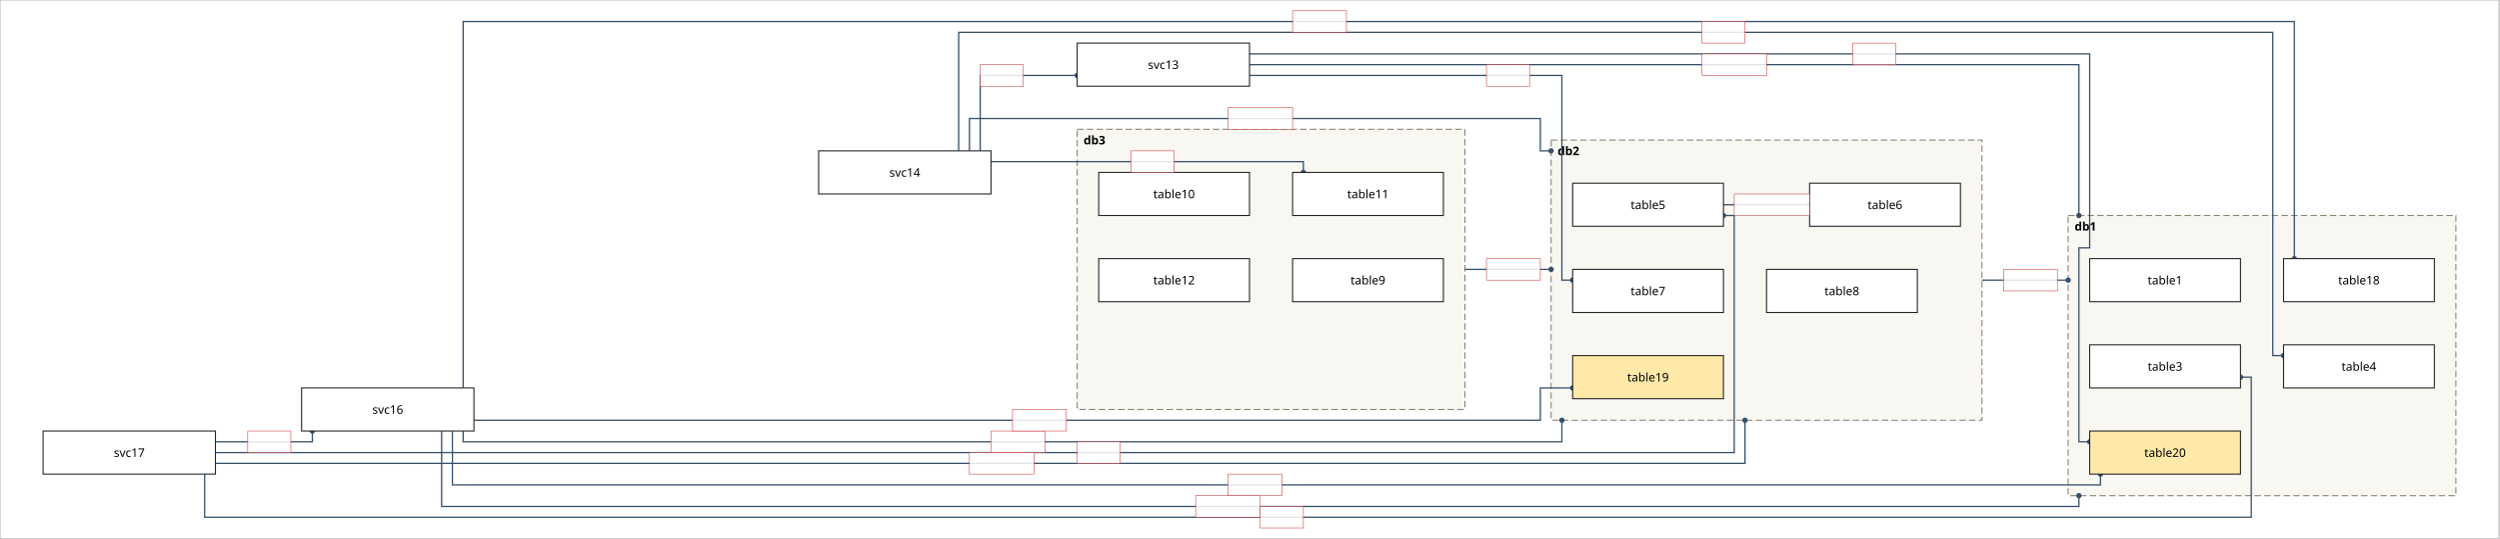
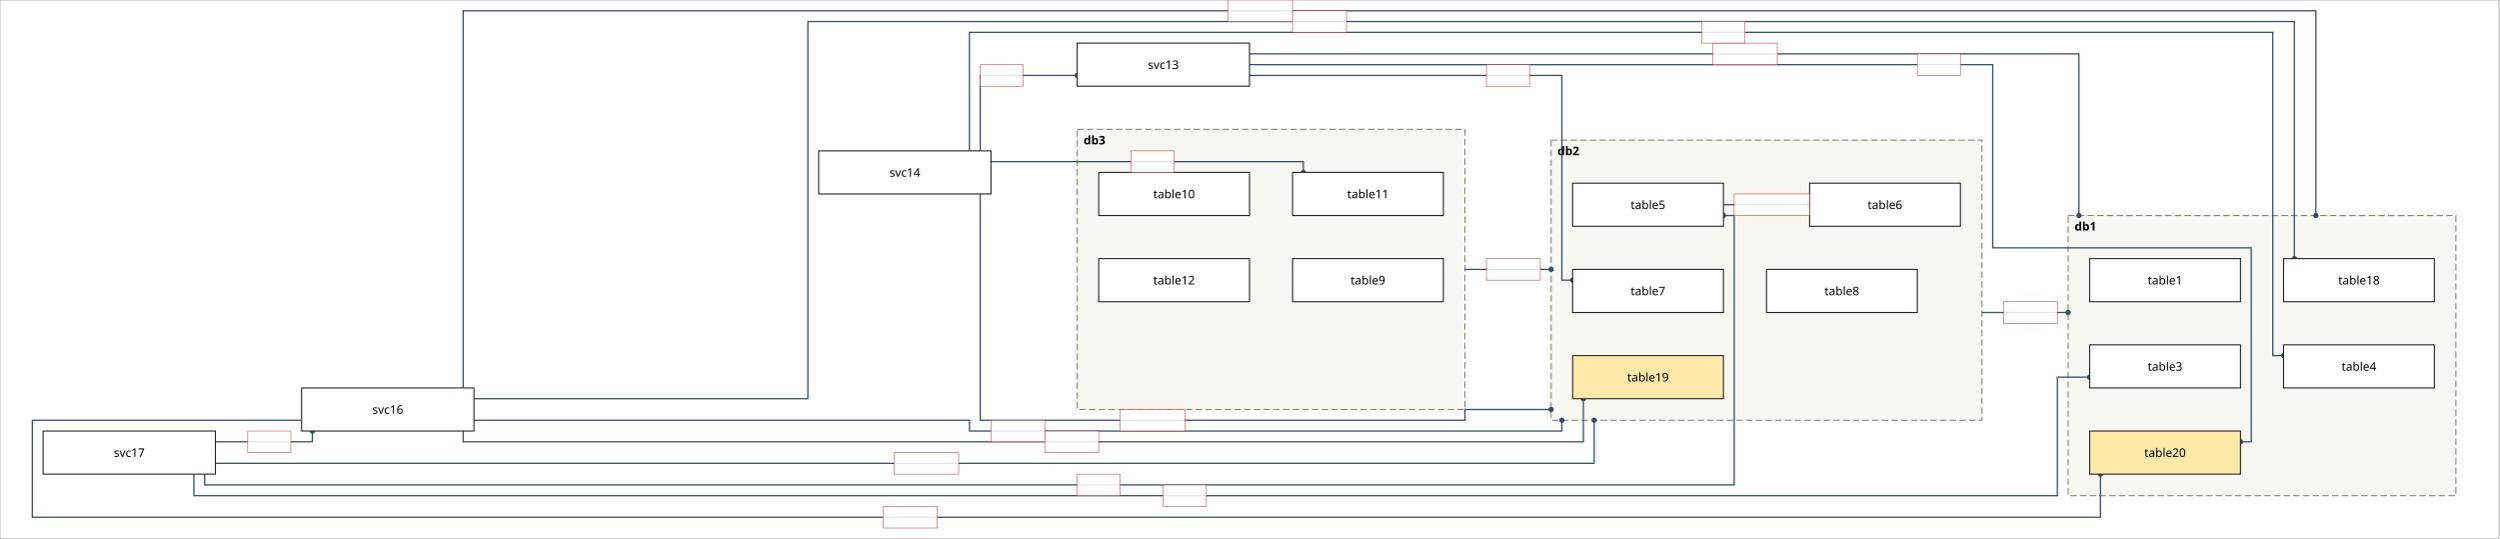
<svg xmlns="http://www.w3.org/2000/svg" width="2320" height="500" viewBox="0 0 2320 500" font-family="sans-serif" font-size="11">
  <rect width="100%" height="100%" fill="#fff" stroke="#bbb" />
  <rect x="1920" y="200" width="360" height="260" fill="#f3f1ea" fill-opacity="0.6" stroke="#8a8370" stroke-dasharray="6 3" />
  <text x="1926" y="214" font-weight="bold">db1</text>
  <rect x="1440" y="130" width="400" height="260" fill="#f3f1ea" fill-opacity="0.6" stroke="#8a8370" stroke-dasharray="6 3" />
  <text x="1446" y="144" font-weight="bold">db2</text>
  <rect x="1000" y="120" width="360" height="260" fill="#f3f1ea" fill-opacity="0.6" stroke="#8a8370" stroke-dasharray="6 3" />
  <text x="1006" y="134" font-weight="bold">db3</text>
  <polyline points="1600,190 1680,190" fill="none" stroke="#35506b" stroke-width="1.2" />
  <circle cx="1680" cy="190" r="2.5" fill="#35506b" />
-   <polyline points="1840,260 1920,260" fill="none" stroke="#35506b" stroke-width="1.2" />
-   <circle cx="1920" cy="260" r="2.5" fill="#35506b" />
+   <polyline points="1840,290 1920,290" fill="none" stroke="#35506b" stroke-width="1.2" />
+   <circle cx="1920" cy="290" r="2.5" fill="#35506b" />
  <polyline points="1360,250 1440,250" fill="none" stroke="#35506b" stroke-width="1.2" />
  <circle cx="1440" cy="250" r="2.5" fill="#35506b" />
-   <polyline points="1160,60 1930,60 1930,200" fill="none" stroke="#35506b" stroke-width="1.2" />
+   <polyline points="1160,50 1930,50 1930,200" fill="none" stroke="#35506b" stroke-width="1.2" />
  <circle cx="1930" cy="200" r="2.5" fill="#35506b" />
-   <polyline points="1160,50 1940,50 1940,230 1930,230 1930,410 1940,410" fill="none" stroke="#35506b" stroke-width="1.2" />
-   <circle cx="1940" cy="410" r="2.5" fill="#35506b" />
+   <polyline points="1160,60 1850,60 1850,230 2090,230 2090,410 2080,410" fill="none" stroke="#35506b" stroke-width="1.2" />
+   <circle cx="2080" cy="410" r="2.5" fill="#35506b" />
  <polyline points="1160,70 1450,70 1450,260 1460,260" fill="none" stroke="#35506b" stroke-width="1.2" />
  <circle cx="1460" cy="260" r="2.5" fill="#35506b" />
-   <polyline points="890,140 890,30 2110,30 2110,330 2120,330" fill="none" stroke="#35506b" stroke-width="1.2" />
+   <polyline points="900,140 900,30 2110,30 2110,330 2120,330" fill="none" stroke="#35506b" stroke-width="1.2" />
  <circle cx="2120" cy="330" r="2.5" fill="#35506b" />
-   <polyline points="900,140 900,110 1430,110 1430,140 1440,140" fill="none" stroke="#35506b" stroke-width="1.2" />
-   <circle cx="1440" cy="140" r="2.5" fill="#35506b" />
+   <polyline points="910,180 910,390 1360,390 1360,380 1440,380" fill="none" stroke="#35506b" stroke-width="1.2" />
+   <circle cx="1440" cy="380" r="2.5" fill="#35506b" />
  <polyline points="920,150 1210,150 1210,160" fill="none" stroke="#35506b" stroke-width="1.2" />
  <circle cx="1210" cy="160" r="2.5" fill="#35506b" />
  <polyline points="910,140 910,70 1000,70" fill="none" stroke="#35506b" stroke-width="1.2" />
  <circle cx="1000" cy="70" r="2.5" fill="#35506b" />
-   <polyline points="410,400 410,470 1930,470 1930,460" fill="none" stroke="#35506b" stroke-width="1.2" />
-   <circle cx="1930" cy="460" r="2.5" fill="#35506b" />
-   <polyline points="430,360 430,20 2130,20 2130,240" fill="none" stroke="#35506b" stroke-width="1.2" />
+   <polyline points="430,360 430,10 2150,10 2150,200" fill="none" stroke="#35506b" stroke-width="1.2" />
+   <circle cx="2150" cy="200" r="2.5" fill="#35506b" />
+   <polyline points="440,370 750,370 750,20 2130,20 2130,240" fill="none" stroke="#35506b" stroke-width="1.2" />
  <circle cx="2130" cy="240" r="2.5" fill="#35506b" />
-   <polyline points="420,400 420,450 1950,450 1950,440" fill="none" stroke="#35506b" stroke-width="1.2" />
+   <polyline points="280,390 30,390 30,480 1950,480 1950,440" fill="none" stroke="#35506b" stroke-width="1.2" />
  <circle cx="1950" cy="440" r="2.5" fill="#35506b" />
-   <polyline points="430,400 430,410 1450,410 1450,390" fill="none" stroke="#35506b" stroke-width="1.2" />
+   <polyline points="440,390 900,390 900,400 1450,400 1450,390" fill="none" stroke="#35506b" stroke-width="1.2" />
  <circle cx="1450" cy="390" r="2.5" fill="#35506b" />
-   <polyline points="440,390 1430,390 1430,360 1460,360" fill="none" stroke="#35506b" stroke-width="1.2" />
-   <circle cx="1460" cy="360" r="2.5" fill="#35506b" />
-   <polyline points="190,440 190,480 2090,480 2090,350 2080,350" fill="none" stroke="#35506b" stroke-width="1.2" />
-   <circle cx="2080" cy="350" r="2.5" fill="#35506b" />
-   <polyline points="200,430 1620,430 1620,390" fill="none" stroke="#35506b" stroke-width="1.2" />
-   <circle cx="1620" cy="390" r="2.5" fill="#35506b" />
-   <polyline points="200,420 1610,420 1610,200 1600,200" fill="none" stroke="#35506b" stroke-width="1.2" />
+   <polyline points="430,400 430,410 1470,410 1470,370" fill="none" stroke="#35506b" stroke-width="1.2" />
+   <circle cx="1470" cy="370" r="2.5" fill="#35506b" />
+   <polyline points="180,440 180,460 1910,460 1910,350 1940,350" fill="none" stroke="#35506b" stroke-width="1.2" />
+   <circle cx="1940" cy="350" r="2.5" fill="#35506b" />
+   <polyline points="200,430 1480,430 1480,390" fill="none" stroke="#35506b" stroke-width="1.2" />
+   <circle cx="1480" cy="390" r="2.5" fill="#35506b" />
+   <polyline points="190,440 190,450 1610,450 1610,200 1600,200" fill="none" stroke="#35506b" stroke-width="1.2" />
  <circle cx="1600" cy="200" r="2.5" fill="#35506b" />
  <polyline points="200,410 290,410 290,400" fill="none" stroke="#35506b" stroke-width="1.2" />
  <circle cx="290" cy="400" r="2.5" fill="#35506b" />
  <rect x="1940" y="240" width="140" height="40" fill="#fff" stroke="#222" />
  <text x="2010" y="264" text-anchor="middle">table1</text>
  <rect x="2120" y="240" width="140" height="40" fill="#fff" stroke="#222" />
  <text x="2190" y="264" text-anchor="middle">table18</text>
  <rect x="1940" y="400" width="140" height="40" fill="#ffe9a8" stroke="#222" />
  <text x="2010" y="424" text-anchor="middle">table20</text>
  <rect x="1940" y="320" width="140" height="40" fill="#fff" stroke="#222" />
  <text x="2010" y="344" text-anchor="middle">table3</text>
  <rect x="2120" y="320" width="140" height="40" fill="#fff" stroke="#222" />
  <text x="2190" y="344" text-anchor="middle">table4</text>
  <rect x="1460" y="330" width="140" height="40" fill="#ffe9a8" stroke="#222" />
  <text x="1530" y="354" text-anchor="middle">table19</text>
  <rect x="1460" y="170" width="140" height="40" fill="#fff" stroke="#222" />
  <text x="1530" y="194" text-anchor="middle">table5</text>
  <rect x="1680" y="170" width="140" height="40" fill="#fff" stroke="#222" />
  <text x="1750" y="194" text-anchor="middle">table6</text>
  <rect x="1460" y="250" width="140" height="40" fill="#fff" stroke="#222" />
  <text x="1530" y="274" text-anchor="middle">table7</text>
  <rect x="1640" y="250" width="140" height="40" fill="#fff" stroke="#222" />
  <text x="1710" y="274" text-anchor="middle">table8</text>
  <rect x="1020" y="160" width="140" height="40" fill="#fff" stroke="#222" />
  <text x="1090" y="184" text-anchor="middle">table10</text>
  <rect x="1200" y="160" width="140" height="40" fill="#fff" stroke="#222" />
  <text x="1270" y="184" text-anchor="middle">table11</text>
  <rect x="1020" y="240" width="140" height="40" fill="#fff" stroke="#222" />
  <text x="1090" y="264" text-anchor="middle">table12</text>
  <rect x="1200" y="240" width="140" height="40" fill="#fff" stroke="#222" />
  <text x="1270" y="264" text-anchor="middle">table9</text>
  <rect x="1000" y="40" width="160" height="40" fill="#fff" stroke="#222" />
  <text x="1080" y="64" text-anchor="middle">svc13</text>
  <rect x="760" y="140" width="160" height="40" fill="#fff" stroke="#222" />
  <text x="840" y="164" text-anchor="middle">svc14</text>
  <rect x="280" y="360" width="160" height="40" fill="#fff" stroke="#222" />
  <text x="360" y="384" text-anchor="middle">svc16</text>
  <rect x="40" y="400" width="160" height="40" fill="#fff" stroke="#222" />
  <text x="120" y="424" text-anchor="middle">svc17</text>
  <rect x="1610" y="180" width="70" height="20" fill="#fff" fill-opacity="0.85" stroke="#c33" stroke-width="0.5" />
-   <rect x="1860" y="250" width="50" height="20" fill="#fff" fill-opacity="0.85" stroke="#c33" stroke-width="0.5" />
+   <rect x="1860" y="280" width="50" height="20" fill="#fff" fill-opacity="0.85" stroke="#c33" stroke-width="0.5" />
  <rect x="1380" y="240" width="50" height="20" fill="#fff" fill-opacity="0.85" stroke="#c33" stroke-width="0.5" />
-   <rect x="1580" y="50" width="60" height="20" fill="#fff" fill-opacity="0.85" stroke="#c33" stroke-width="0.5" />
-   <rect x="1720" y="40" width="40" height="20" fill="#fff" fill-opacity="0.85" stroke="#c33" stroke-width="0.5" />
+   <rect x="1590" y="40" width="60" height="20" fill="#fff" fill-opacity="0.85" stroke="#c33" stroke-width="0.5" />
+   <rect x="1780" y="50" width="40" height="20" fill="#fff" fill-opacity="0.85" stroke="#c33" stroke-width="0.5" />
  <rect x="1380" y="60" width="40" height="20" fill="#fff" fill-opacity="0.85" stroke="#c33" stroke-width="0.5" />
  <rect x="1580" y="20" width="40" height="20" fill="#fff" fill-opacity="0.85" stroke="#c33" stroke-width="0.5" />
-   <rect x="1140" y="100" width="60" height="20" fill="#fff" fill-opacity="0.85" stroke="#c33" stroke-width="0.5" />
+   <rect x="1040" y="380" width="60" height="20" fill="#fff" fill-opacity="0.85" stroke="#c33" stroke-width="0.5" />
  <rect x="1050" y="140" width="40" height="20" fill="#fff" fill-opacity="0.85" stroke="#c33" stroke-width="0.5" />
  <rect x="910" y="60" width="40" height="20" fill="#fff" fill-opacity="0.85" stroke="#c33" stroke-width="0.5" />
-   <rect x="1110" y="460" width="60" height="20" fill="#fff" fill-opacity="0.85" stroke="#c33" stroke-width="0.5" />
+   <rect x="1140" y="0" width="60" height="20" fill="#fff" fill-opacity="0.85" stroke="#c33" stroke-width="0.5" />
  <rect x="1200" y="10" width="50" height="20" fill="#fff" fill-opacity="0.85" stroke="#c33" stroke-width="0.5" />
-   <rect x="1140" y="440" width="50" height="20" fill="#fff" fill-opacity="0.85" stroke="#c33" stroke-width="0.5" />
-   <rect x="920" y="400" width="50" height="20" fill="#fff" fill-opacity="0.85" stroke="#c33" stroke-width="0.5" />
-   <rect x="940" y="380" width="50" height="20" fill="#fff" fill-opacity="0.85" stroke="#c33" stroke-width="0.5" />
-   <rect x="1170" y="470" width="40" height="20" fill="#fff" fill-opacity="0.85" stroke="#c33" stroke-width="0.5" />
-   <rect x="900" y="420" width="60" height="20" fill="#fff" fill-opacity="0.85" stroke="#c33" stroke-width="0.5" />
-   <rect x="1000" y="410" width="40" height="20" fill="#fff" fill-opacity="0.85" stroke="#c33" stroke-width="0.5" />
+   <rect x="820" y="470" width="50" height="20" fill="#fff" fill-opacity="0.85" stroke="#c33" stroke-width="0.5" />
+   <rect x="920" y="390" width="50" height="20" fill="#fff" fill-opacity="0.85" stroke="#c33" stroke-width="0.5" />
+   <rect x="970" y="400" width="50" height="20" fill="#fff" fill-opacity="0.85" stroke="#c33" stroke-width="0.5" />
+   <rect x="1080" y="450" width="40" height="20" fill="#fff" fill-opacity="0.85" stroke="#c33" stroke-width="0.5" />
+   <rect x="830" y="420" width="60" height="20" fill="#fff" fill-opacity="0.85" stroke="#c33" stroke-width="0.5" />
+   <rect x="1000" y="440" width="40" height="20" fill="#fff" fill-opacity="0.85" stroke="#c33" stroke-width="0.5" />
  <rect x="230" y="400" width="40" height="20" fill="#fff" fill-opacity="0.85" stroke="#c33" stroke-width="0.5" />
</svg>
